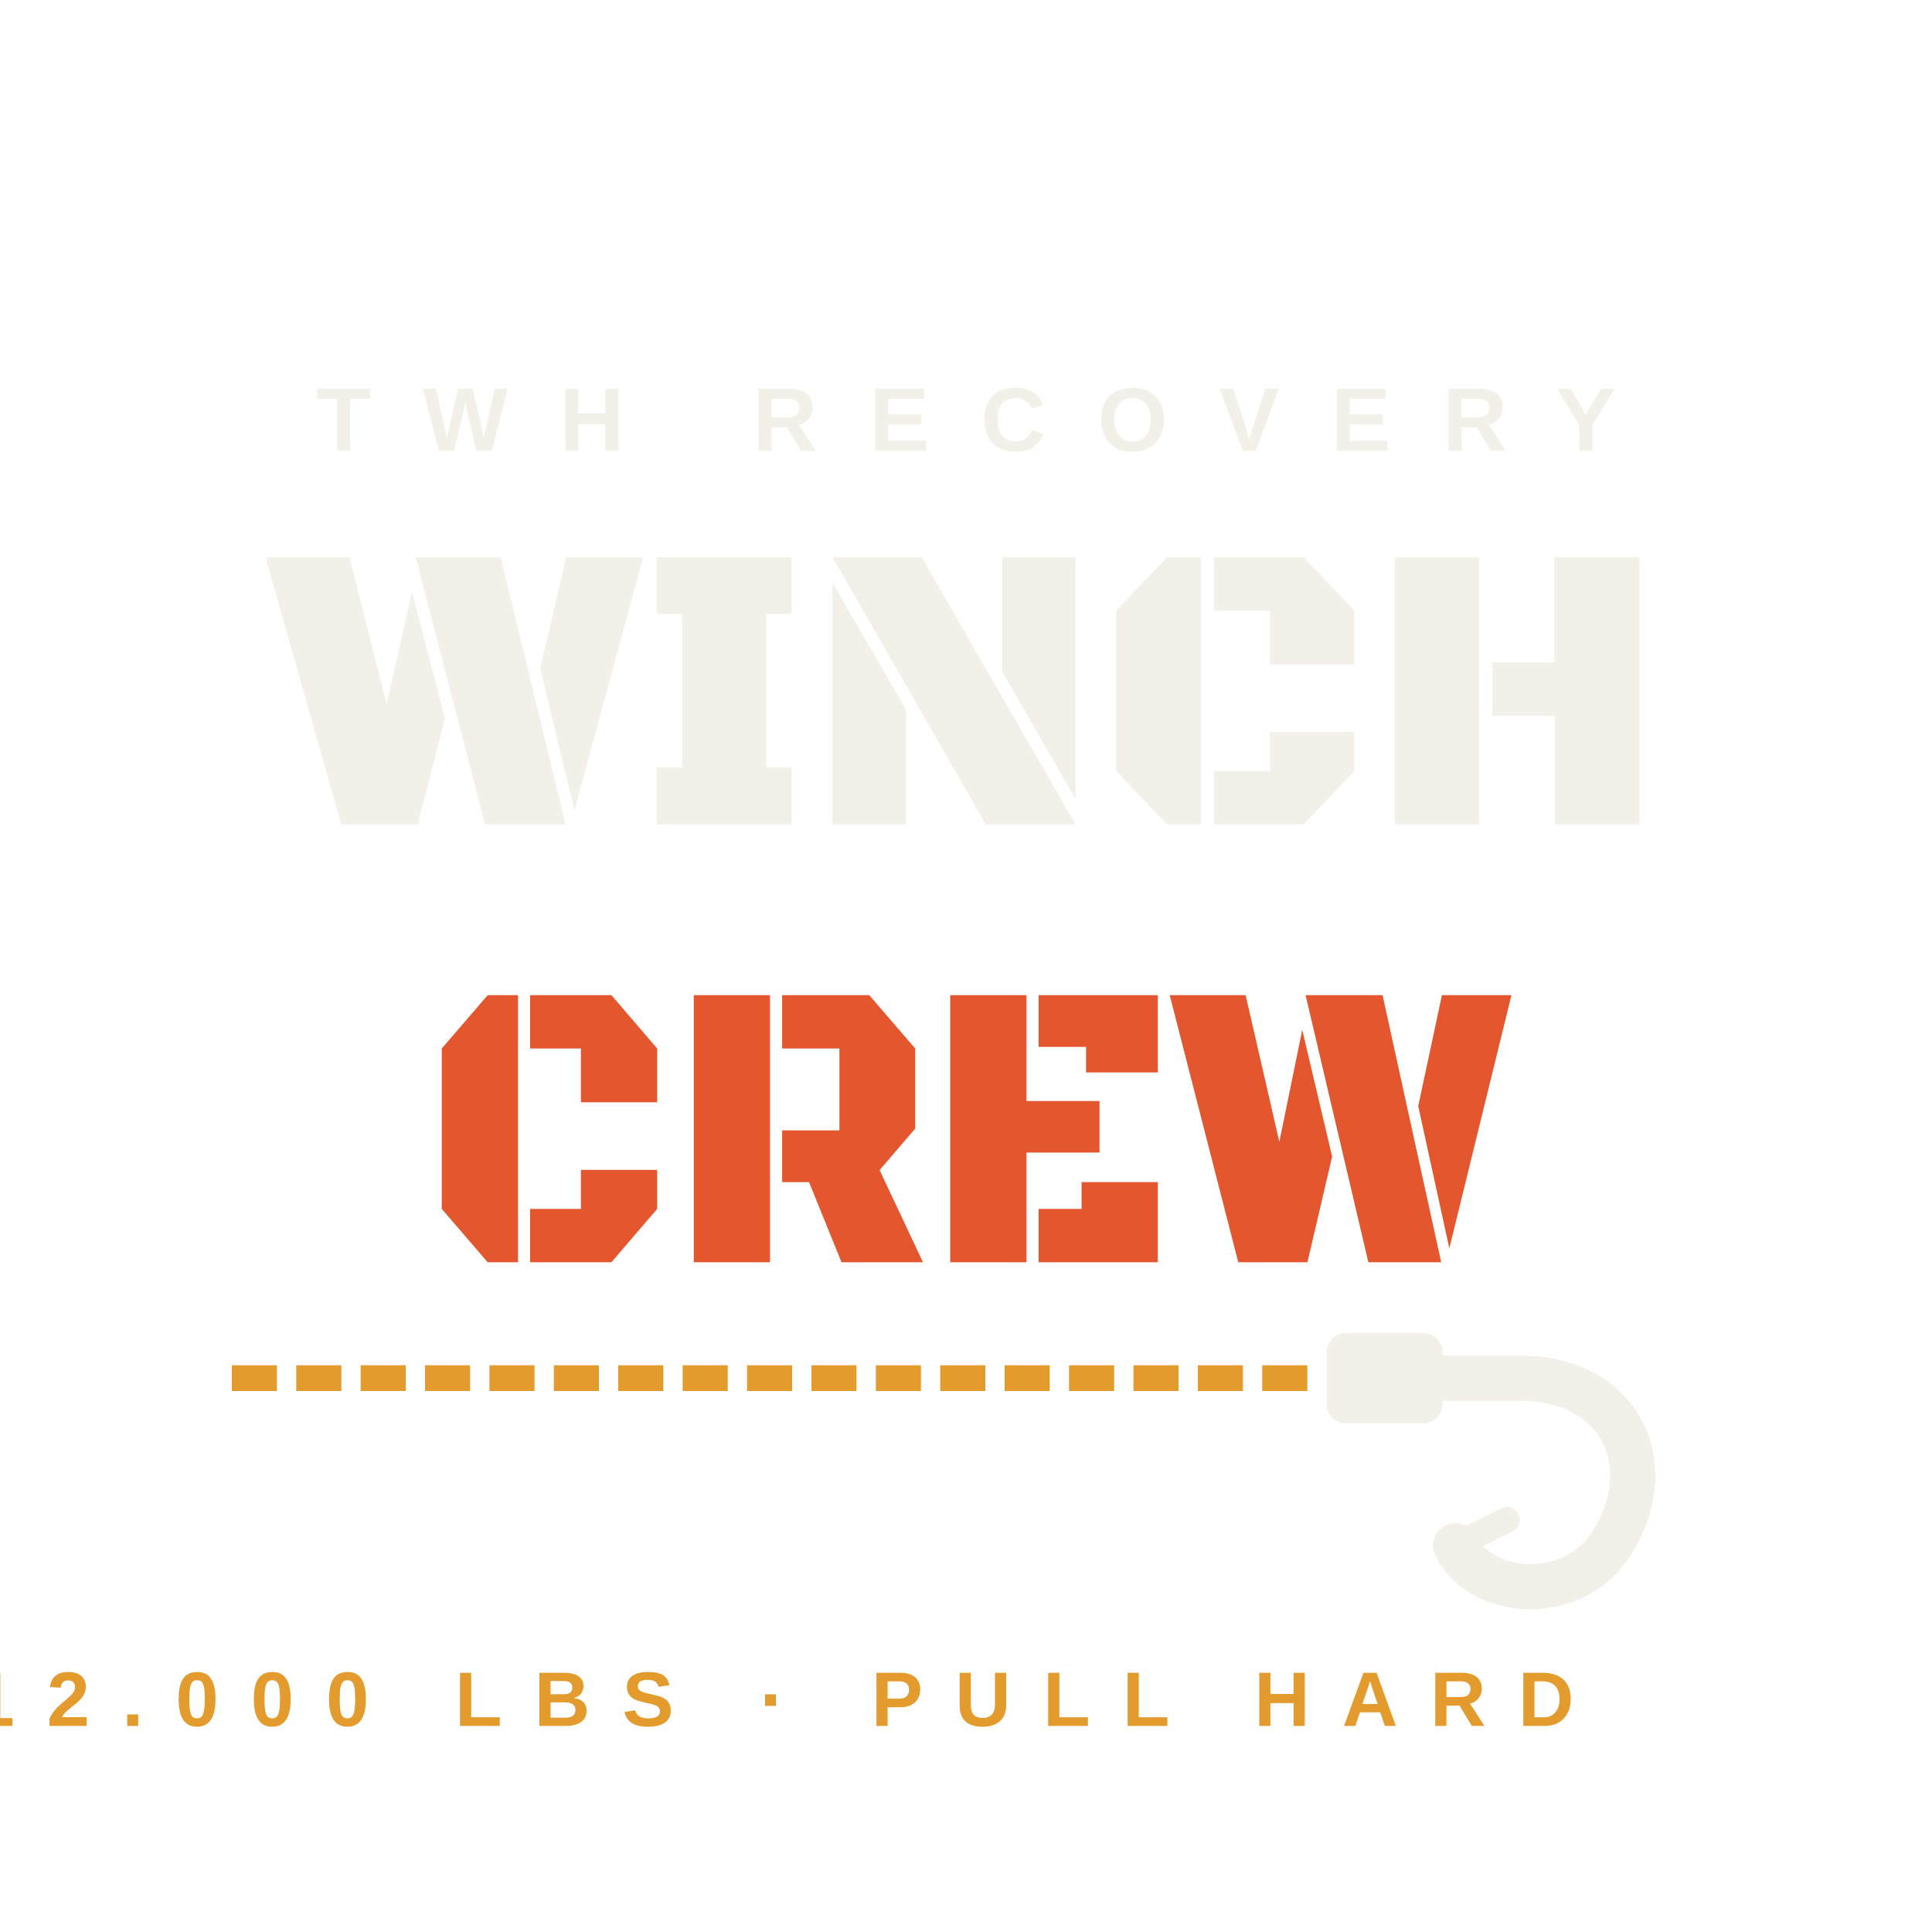
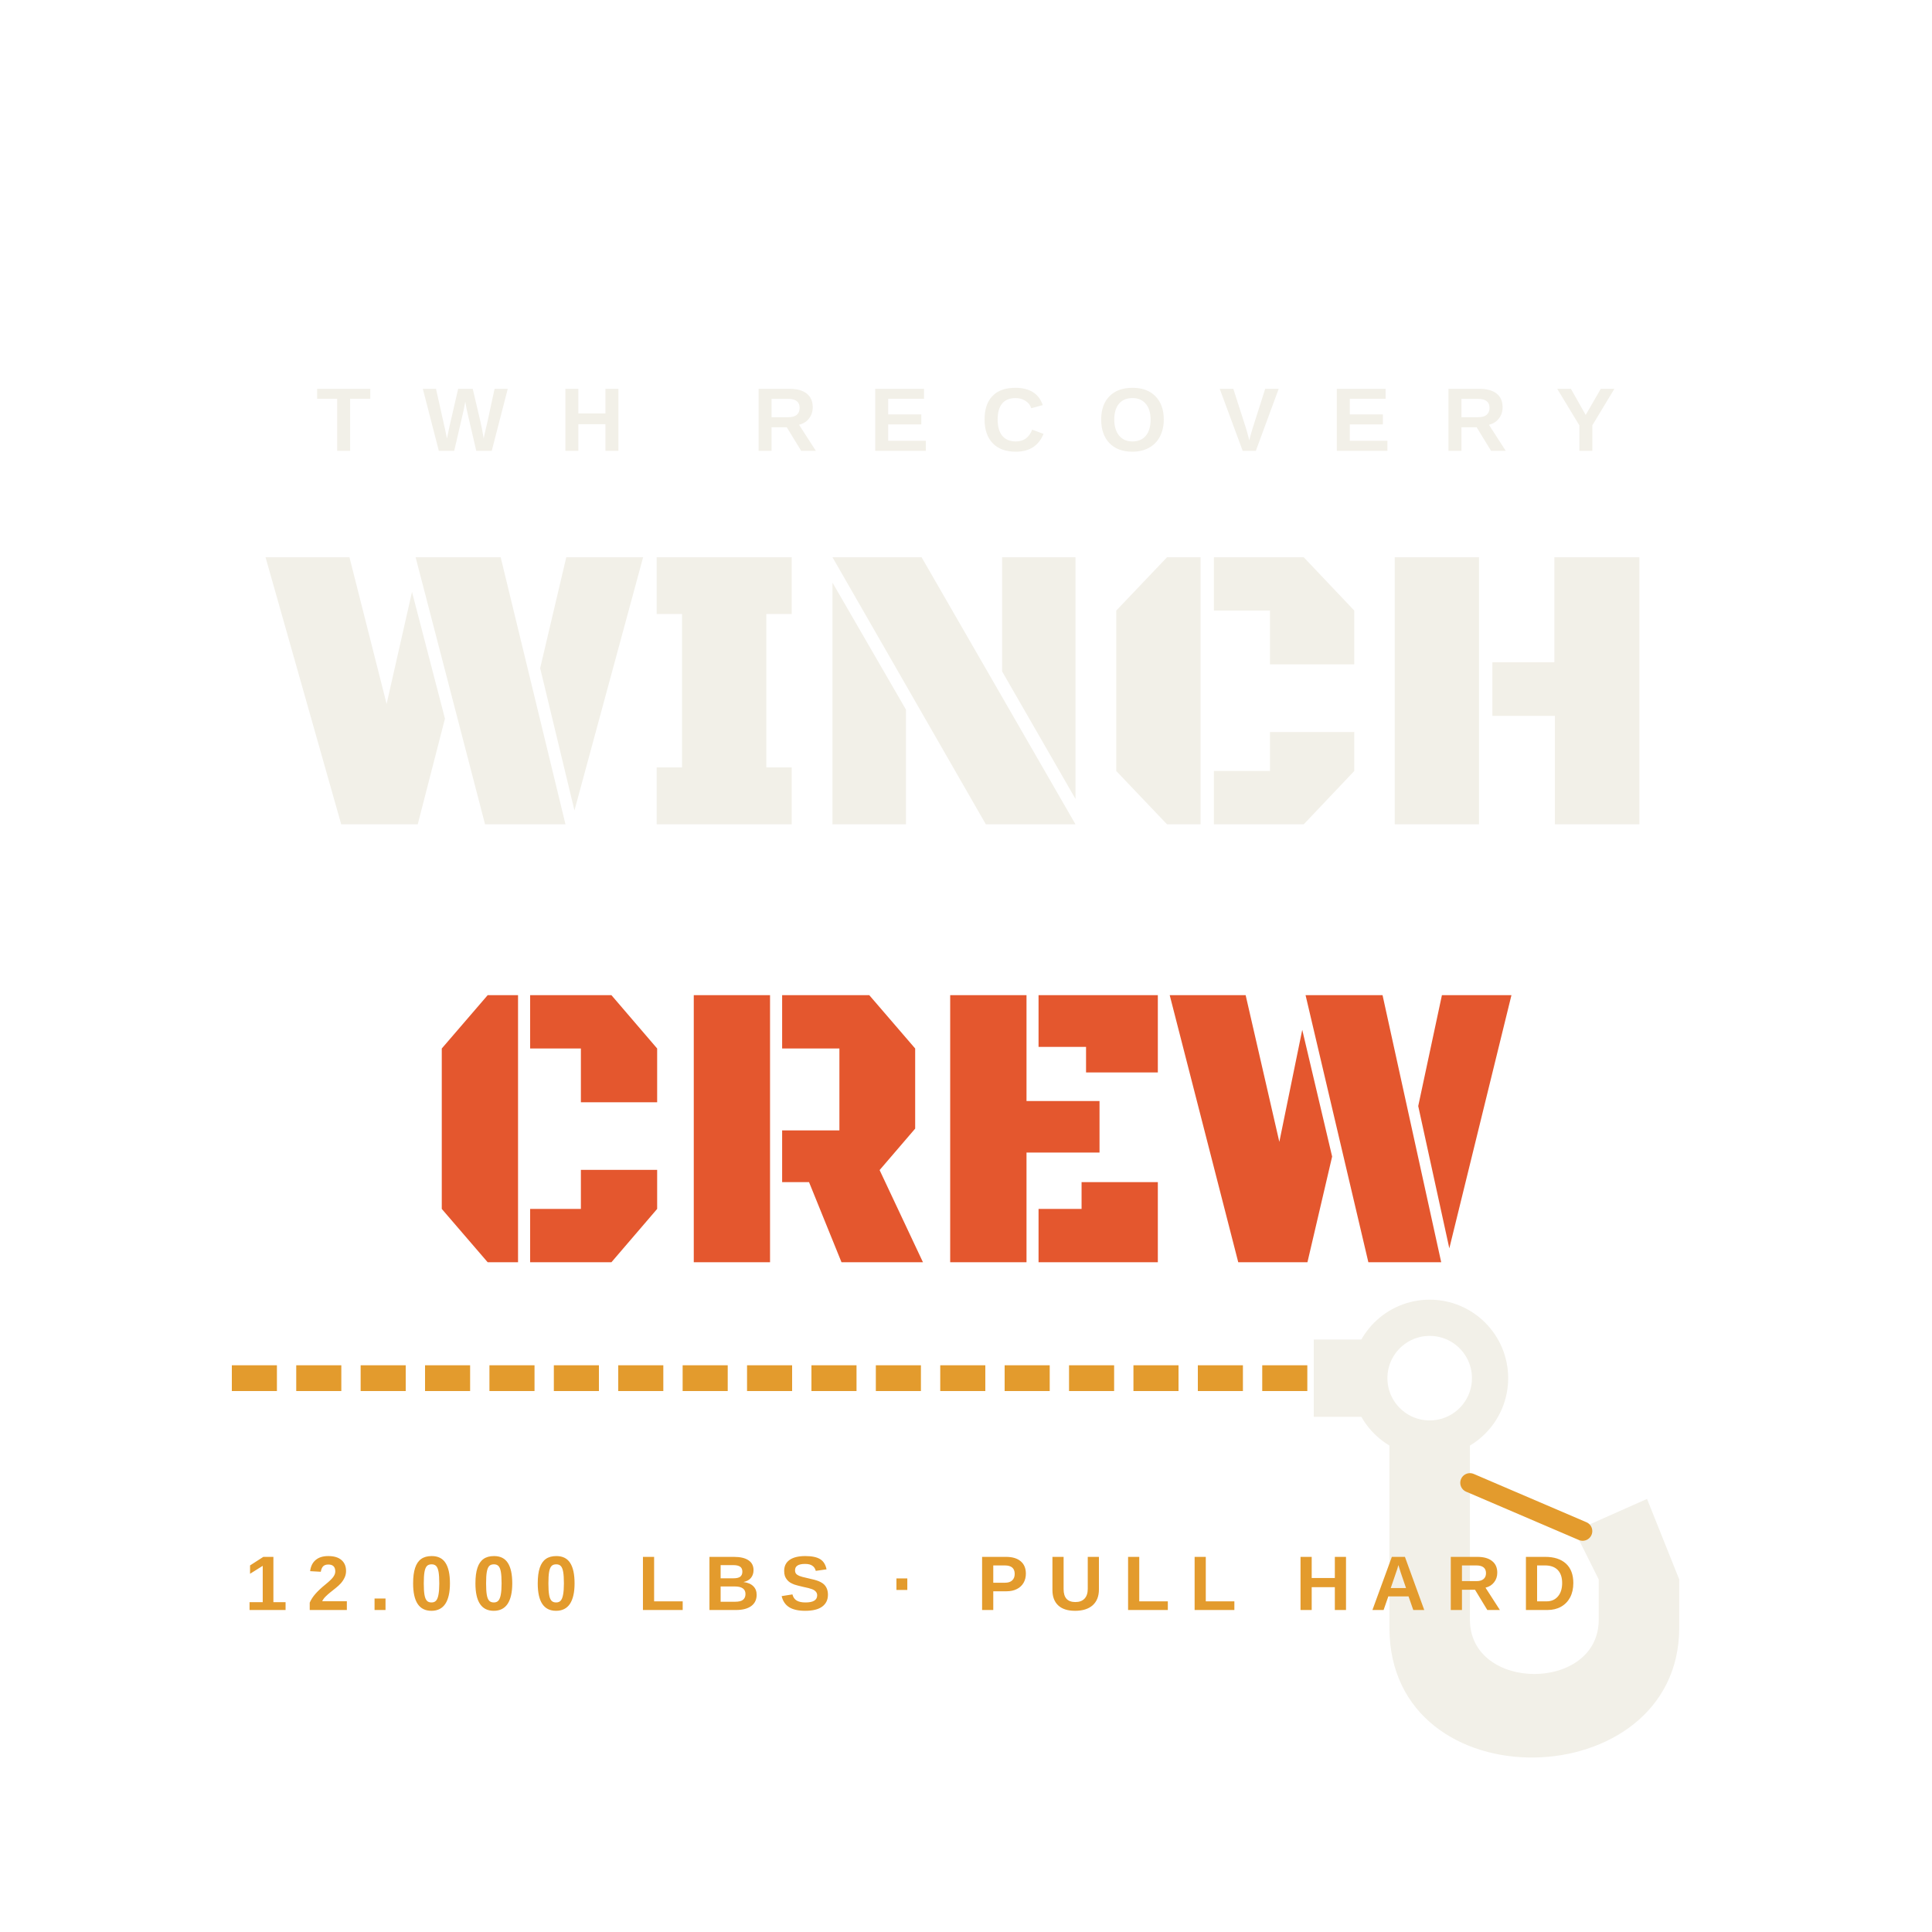
<svg xmlns="http://www.w3.org/2000/svg" width="1000" height="1000" viewBox="0 0 300 300">
  <g transform="translate(42 128) scale(0.94763 1)">
    <path d="M24.13 0L11.59 0L-0.81-41.47L12.94-41.47L19.03-18.69L23.19-36.09L28.59-16.41L24.13 0ZM48.34 0L35.16 0L23.78-41.47L37.72-41.47L48.34 0ZM61.06-41.47L49.81-2.16L44.19-24.25L48.47-41.47L61.06-41.47ZM85.41 0L63.28 0L63.28-8.84L67.44-8.84L67.44-32.66L63.28-32.66L63.28-41.47L85.41-41.47L85.41-32.66L81.25-32.66L81.25-8.84L85.41-8.84L85.41 0ZM131.91 0L117.22 0L92.09-41.47L106.69-41.47L131.91 0ZM131.91-41.47L131.91-3.94L119.88-23.75L119.88-41.47L131.91-41.47ZM104.13 0L92.09 0L92.09-37.53L104.13-17.81L104.13 0ZM152.41 0L146.91 0L138.59-8.28L138.59-33.19L146.91-41.47L152.41-41.47L152.41 0ZM177.59-24.84L163.78-24.84L163.78-33.19L154.59-33.19L154.59-41.47L169.31-41.47L177.59-33.19L177.59-24.84ZM169.31 0L154.59 0L154.59-8.28L163.78-8.28L163.78-14.34L177.59-14.34L177.59-8.28L169.31 0ZM224.31 0L210.47 0L210.47-16.84L200.22-16.84L200.22-25.16L210.38-25.16L210.38-41.47L224.31-41.47L224.31 0ZM198.03 0L184.22 0L184.22-41.47L198.03-41.47L198.03 0Z" fill="#F2F0E8" />
  </g>
  <g transform="translate(66 196) scale(0.85755 1)">
    <path d="M16.84 0L11.34 0L3.03-8.28L3.03-33.19L11.34-41.47L16.84-41.47L16.84 0ZM42.03-24.84L28.22-24.84L28.22-33.19L19.03-33.19L19.03-41.47L33.75-41.47L42.03-33.19L42.03-24.84ZM33.75 0L19.03 0L19.03-8.28L28.22-8.28L28.22-14.34L42.03-14.34L42.03-8.28L33.75 0ZM69.53-12.44L64.66-12.44L64.66-20.47L75.03-20.47L75.03-33.19L64.66-33.19L64.66-41.47L80.44-41.47L88.75-33.19L88.75-20.75L82.31-14.31L90.16 0L75.41 0L69.53-12.44ZM62.47 0L48.66 0L48.66-41.47L62.47-41.47L62.47 0ZM108.91 0L95.09 0L95.09-41.47L108.91-41.47L108.91-25.03L122.13-25.03L122.13-17.03L108.91-17.03L108.91 0ZM132.69-29.47L119.69-29.47L119.69-33.44L111.09-33.44L111.09-41.47L132.69-41.47L132.69-29.47ZM132.69 0L111.09 0L111.09-8.28L118.88-8.28L118.88-12.44L132.69-12.44L132.69 0ZM159.78 0L147.25 0L134.84-41.47L148.59-41.47L154.69-18.69L158.84-36.09L164.25-16.41L159.78 0ZM184 0L170.81 0L159.44-41.47L173.38-41.47L184 0ZM196.72-41.47L185.47-2.16L179.84-24.25L184.13-41.47L196.72-41.47Z" fill="#E4572E" />
  </g>
-   <path d="M36 214 H206" stroke="#E39B2D" stroke-width="4" stroke-dasharray="7 3" />
-   <rect x="206" y="207" width="18" height="14" rx="3" fill="#F2F0E8" />
-   <path d="M224 214 H236 C252 214 258 228 250 240 C244 249 230 248 226 240" fill="none" stroke="#F2F0E8" stroke-width="7" stroke-linecap="round" />
-   <path d="M226 240 L234 236" stroke="#F2F0E8" stroke-width="4" stroke-linecap="round" />
+   <path d="M36 214 H208" stroke="#E39B2D" stroke-width="4" stroke-dasharray="7 3" />
+   <path d="M204 208 H213 V220 H204 Z" fill="#F2F0E8" />
+   <g transform="translate(222 214) scale(1.25)">
+     <circle cx="0" cy="0" r="7.5" fill="none" stroke="#F2F0E8" stroke-width="4.5" />
+     <path d="M-5 7 H5 V30 C5 39 21 39 21 30 V25 L18 19 L27 15 L31 25 V31 C31 52 -5 53 -5 31 Z" fill="#F2F0E8" />
+     <path d="M5 13 L19 19" stroke="#E39B2D" stroke-width="2.4" stroke-linecap="round" />
+   </g>
  <text x="150" y="70" font-family="Bahnschrift, 'Arial Narrow', Arial, sans-serif" font-size="14" fill="#F2F0E8" text-anchor="middle" font-weight="700" style="font-stretch:condensed" letter-spacing="8">TWH RECOVERY</text>
-   <text x="120" y="268" font-family="Bahnschrift, 'Arial Narrow', Arial, sans-serif" font-size="12" fill="#E39B2D" text-anchor="middle" font-weight="700" style="font-stretch:condensed" letter-spacing="5">12.000 LBS · PULL HARD</text>
+   <text x="38" y="250" font-family="Bahnschrift, 'Arial Narrow', Arial, sans-serif" font-size="12" fill="#E39B2D" font-weight="700" style="font-stretch:condensed" letter-spacing="3">12.000 LBS · PULL HARD</text>
</svg>
